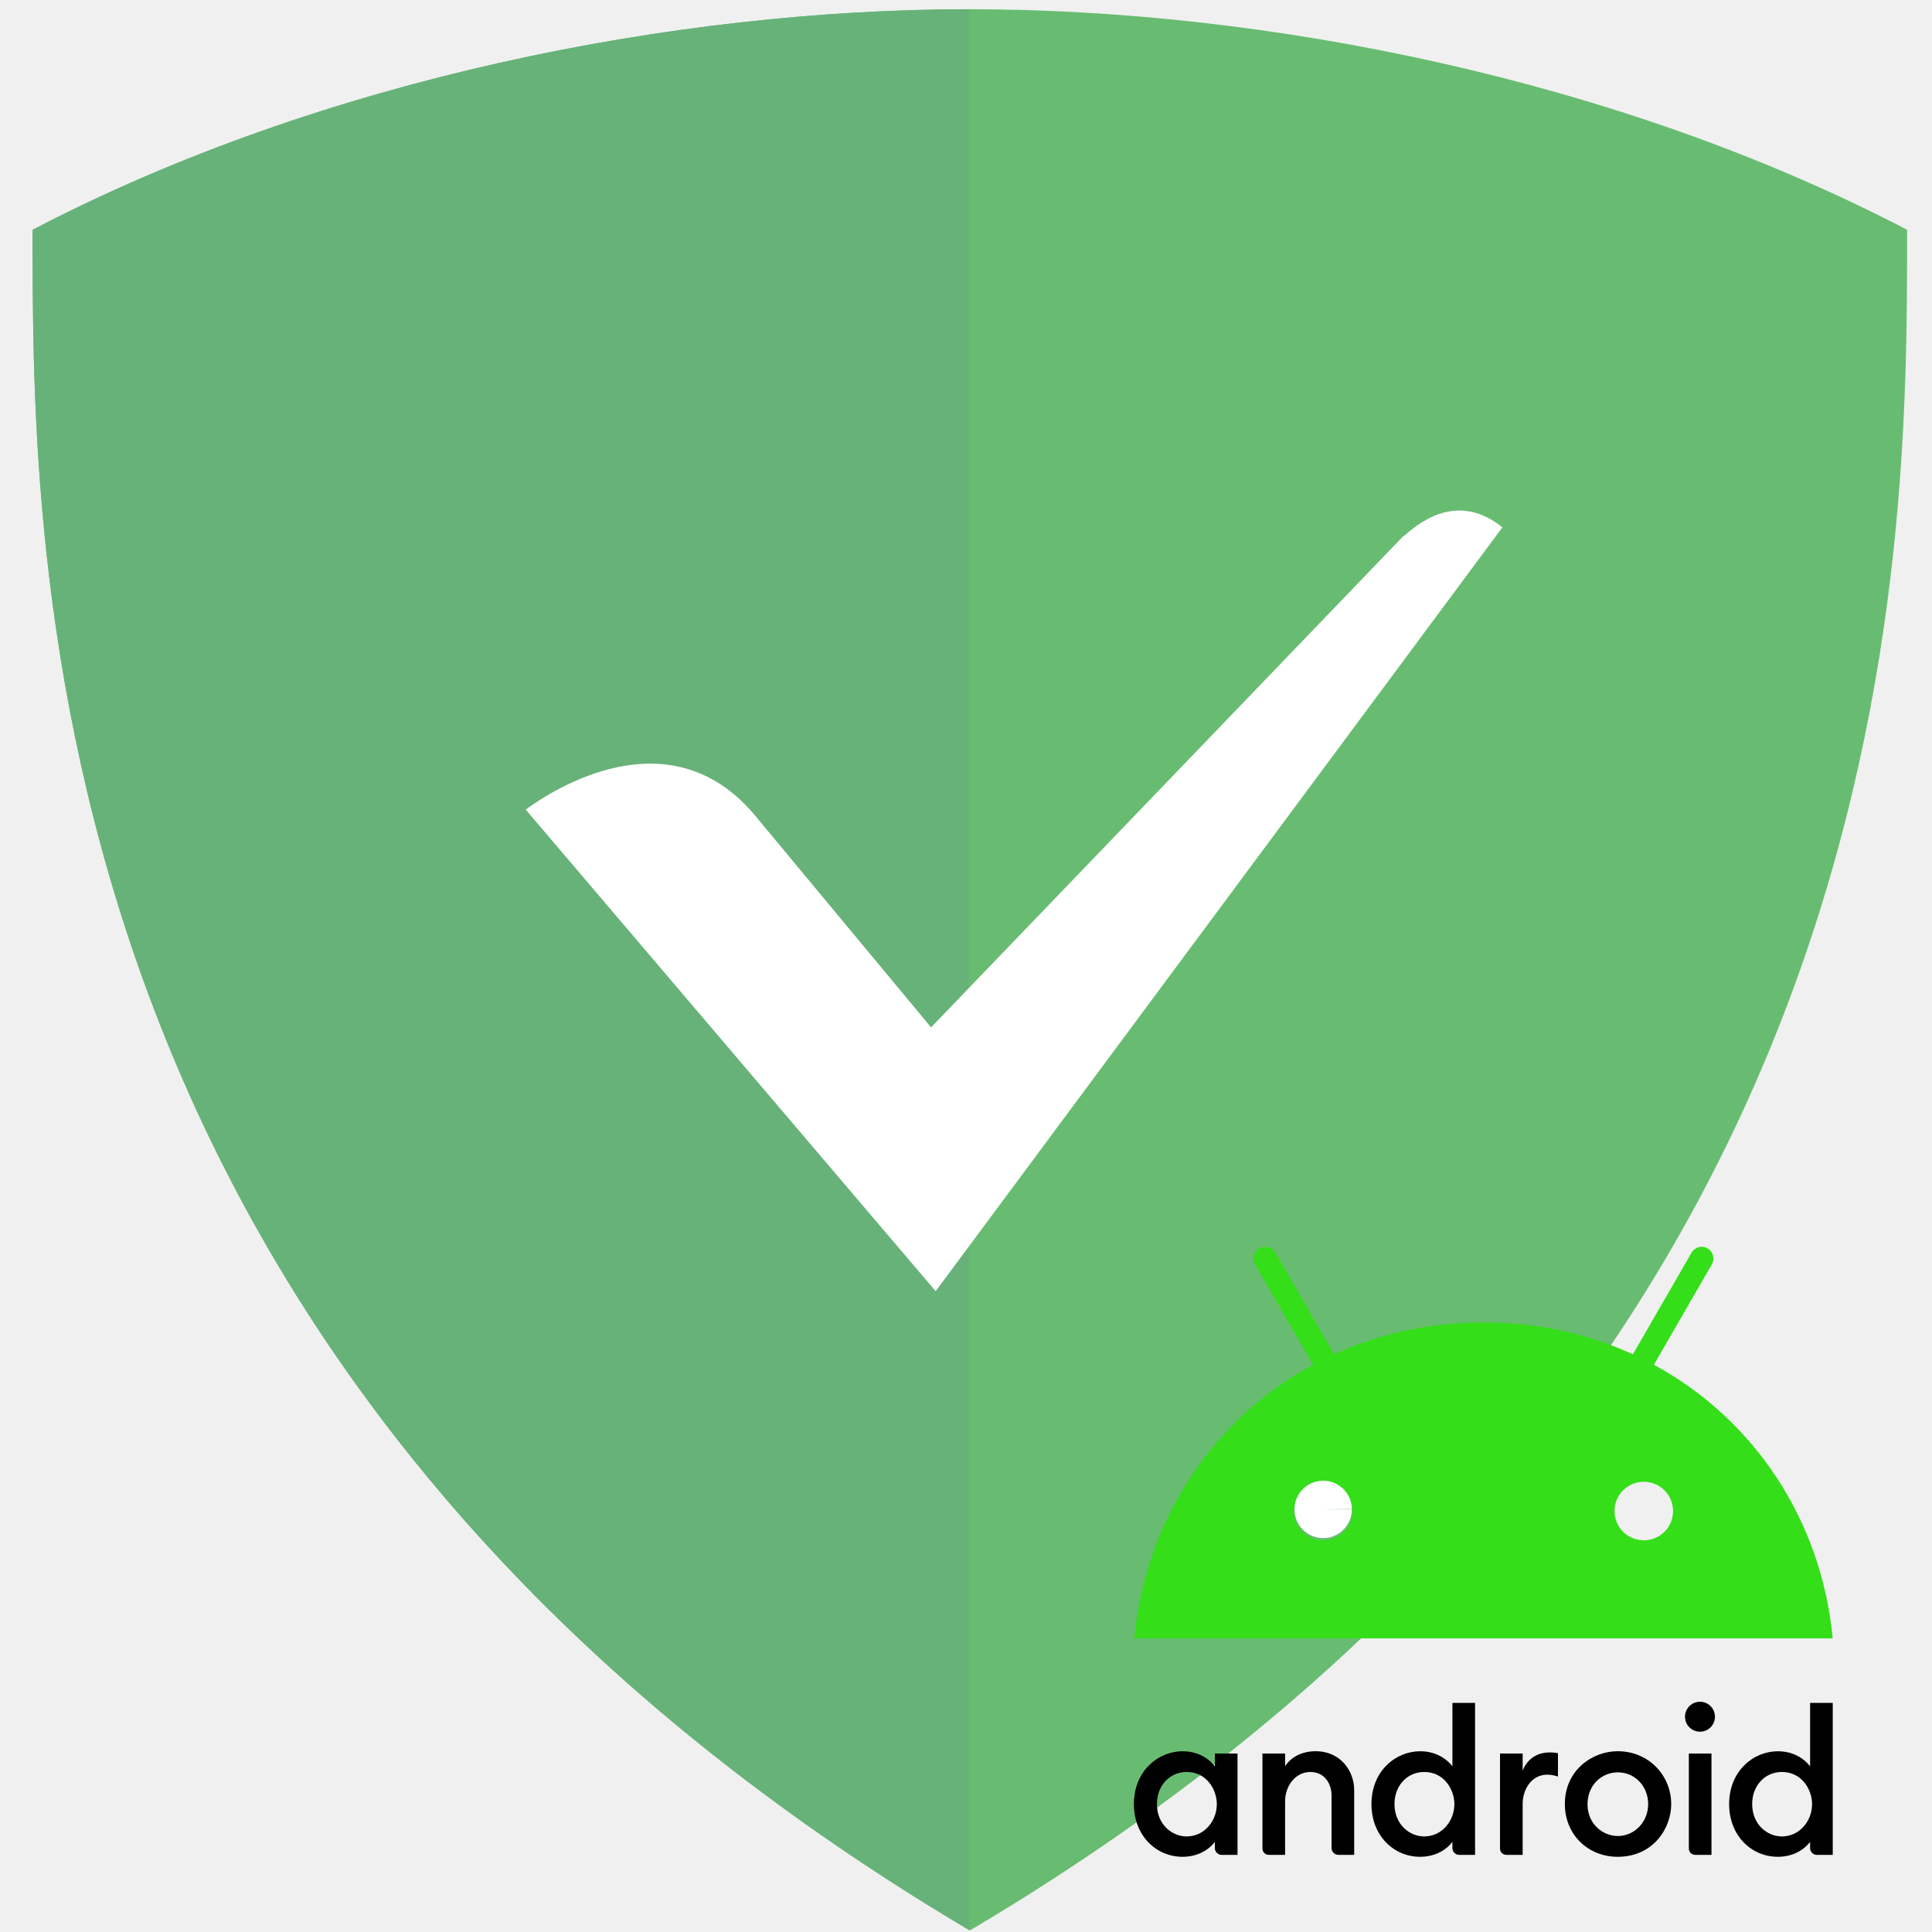
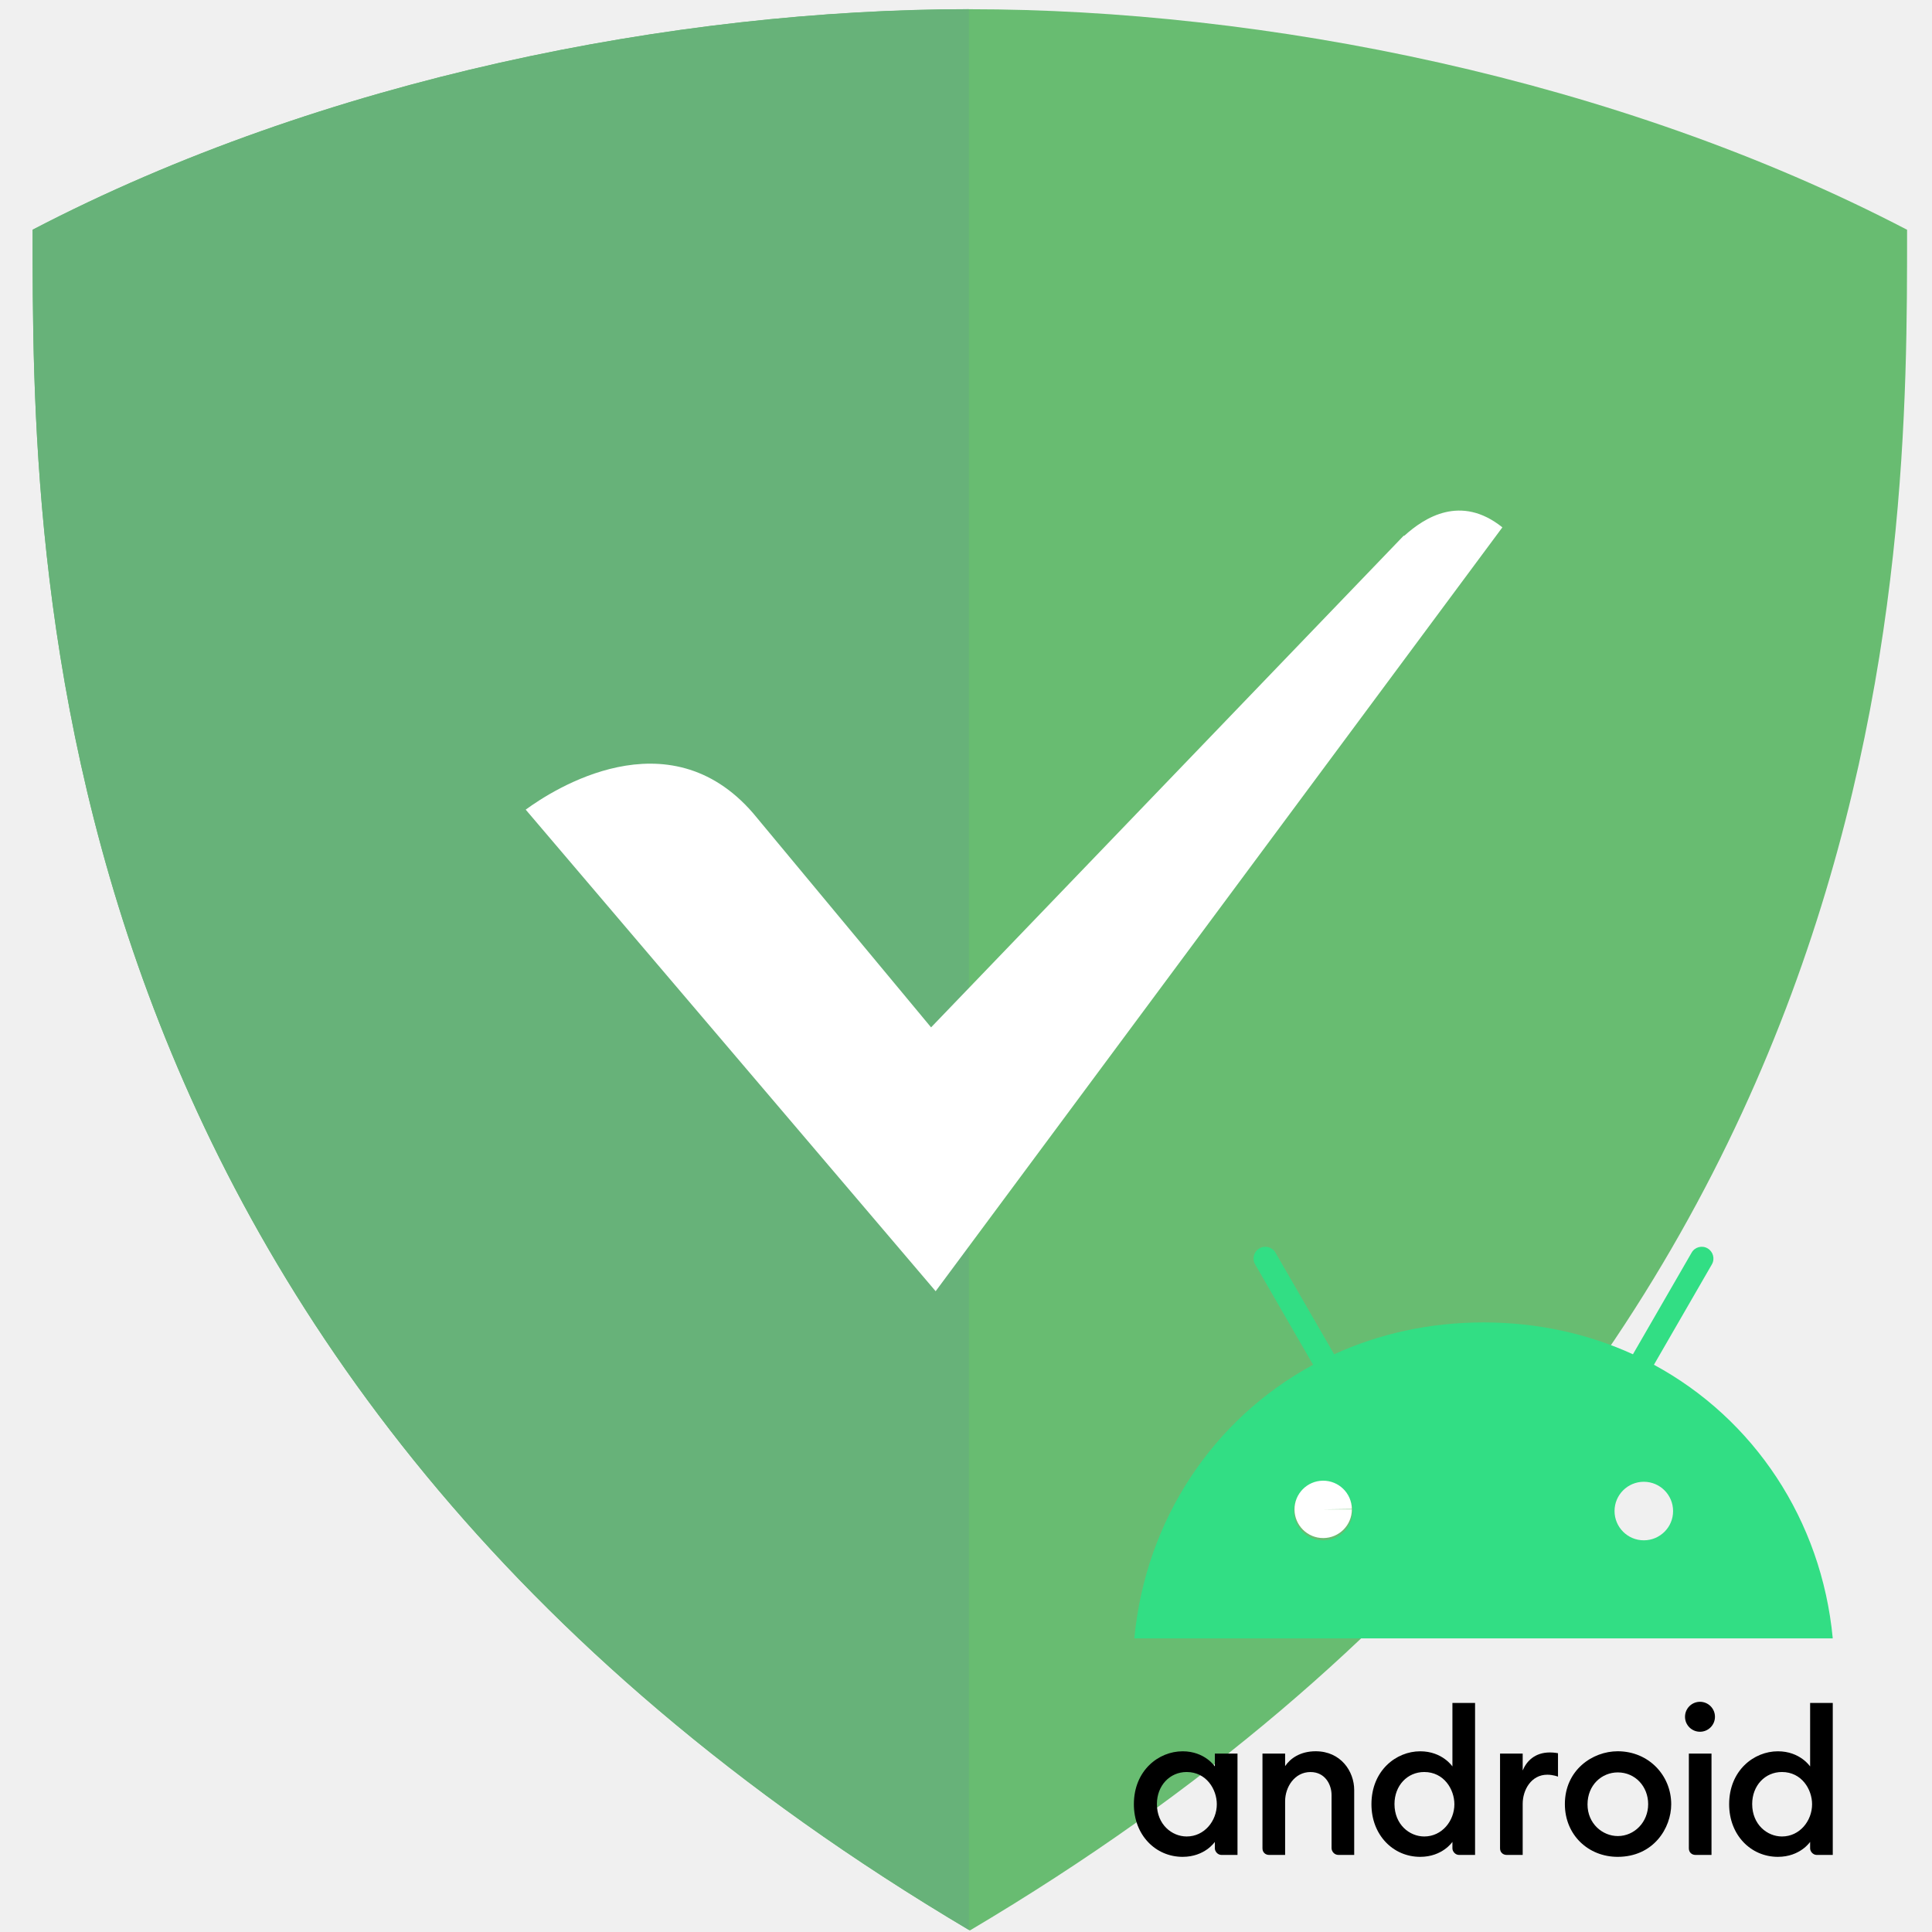
- <svg xmlns="http://www.w3.org/2000/svg" id="svg8" version="1.1" viewBox="0 0 256 256" height="256mm" width="256mm">
-   <defs id="defs2" />
-   <g id="layer1">
-     <g transform="matrix(9.816042,0,0,9.816042,4.323476,1.222383)" id="g864">
-       <path fill="#68bc71" d="M 12.651,0 C 8.697,0 3.927,0.93 3.8797604e-6,2.977 3.8797604e-6,7.397 -0.054,18.41 12.651,25.935 25.357,18.41 25.303,7.397 25.303,2.977 21.376,0.93 16.606,0 12.651,0 Z" id="path847" />
-       <path fill="#67b279" d="M 12.638,25.927 C -0.054,18.403 3.8797604e-6,7.396 3.8797604e-6,2.977 3.923,0.932 8.687,0.002 12.638,3.3092522e-6 V 25.927 Z" id="path849" />
-       <path fill="#ffffff" d="M 12.19,17.305 19.84,6.994 C 19.28,6.544 18.788,6.861 18.517,7.107 l -0.01,7.869e-4 -6.379,6.636 -2.403,-2.892 C 8.578,9.526 7.02,10.537 6.656,10.804 l 5.534,6.501" id="path851" />
+ <svg xmlns="http://www.w3.org/2000/svg" version="1.1" viewBox="0 0 256 256">
+   <g transform="matrix(9.816 0 0 9.816 4.3235 1.2224)">
+     <path d="m12.651 0c-3.954 0-8.724 0.93-12.651 2.977 0 4.421-0.054 15.433 12.651 22.958 12.706-7.525 12.652-18.538 12.652-22.958-3.927-2.047-8.697-2.977-12.652-2.977z" fill="#68bc71" />
+     <path d="m12.638 25.927c-12.693-7.525-12.638-18.532-12.638-22.951 3.923-2.045 8.687-2.975 12.638-2.977v25.927z" fill="#67b279" />
+     <path d="m12.19 17.305 7.65-10.311c-0.561-0.449-1.052-0.132-1.323 0.113l-0.01 7.869e-4 -6.379 6.636-2.403-2.892c-1.147-1.325-2.705-0.314-3.069-0.047l5.534 6.501" fill="#fff" />
+   </g>
+   <g transform="matrix(.35 0 0 .35 126.81 73.532)">
+     <g transform="matrix(1.3213 0 0 1.3213 480.53 -75.04)">
+       <path d="m-299.04 399.58c-6.886 0-13.966 5.518-13.966 15.176 0 8.829 6.225 15.066 13.966 15.066 6.39 0 9.237-4.289 9.237-4.289v1.869c0 0.884 0.835 1.869 1.869 1.869h4.619v-29.032h-6.488v3.684s-2.872-4.344-9.237-4.344zm1.156 5.936c5.668 0 8.642 4.985 8.642 9.237 0 4.736-3.53 9.234-8.63 9.234-4.263 0-8.533-3.452-8.533-9.296 0-5.275 3.675-9.175 8.521-9.175z" />
+       <path d="m-274.29 429.27c-0.997 0-1.869-0.715-1.869-1.869v-27.162h6.488v3.593c1.47-2.21 4.343-4.261 8.751-4.261 7.206 0 11.043 5.744 11.043 11.116v18.585h-4.509c-1.182 0-1.979-0.99-1.979-1.979v-15.176c0-2.977-1.824-6.593-6.043-6.593-4.552 0-7.263 4.302-7.263 8.353v15.396z" />
+       <path d="m-230.97 399.58c-6.886 0-13.966 5.518-13.966 15.176 0 8.829 6.225 15.066 13.966 15.066 6.39 0 9.237-4.289 9.237-4.289v1.869c0 0.884 0.835 1.869 1.869 1.869h4.619v-43.547h-6.488v18.2s-2.872-4.344-9.237-4.344zm1.156 5.936c5.668 0 8.642 4.985 8.642 9.237 0 4.736-3.53 9.234-8.63 9.234-4.263 0-8.533-3.452-8.533-9.296 0-5.275 3.675-9.175 8.521-9.175z" />
+       <path d="m-206.22 429.27c-0.997 0-1.869-0.715-1.869-1.869v-27.162h6.488v4.839c1.117-2.711 3.527-5.168 7.808-5.168 1.194 0 2.309 0.22 2.309 0.22v6.708s-1.393-0.55-3.079-0.55c-4.552 0-7.038 4.302-7.038 8.353v14.631z" />
+       <path d="m-152.12 429.27c-0.997 0-1.869-0.715-1.869-1.869v-27.162h6.488v29.032z" />
+       <path d="m-128.48 399.58c-6.886 0-13.966 5.518-13.966 15.176 0 8.829 6.225 15.066 13.966 15.066 6.39 0 9.237-4.289 9.237-4.289v1.869c0 0.884 0.835 1.869 1.869 1.869h4.619v-43.547h-6.488v18.2s-2.872-4.344-9.237-4.344zm1.156 5.936c5.668 0 8.642 4.985 8.642 9.237 0 4.736-3.53 9.234-8.63 9.234-4.263 0-8.533-3.452-8.533-9.296 0-5.275 3.675-9.175 8.521-9.175z" />
+       <circle cx="-150.8" cy="389.69" r="4.291" />
+       <path d="m-174.38 399.57c-7.211 0-15.134 5.383-15.134 15.134 0 8.886 6.748 15.118 15.118 15.118 10.315 0 15.352-8.292 15.352-15.062 0-8.307-6.486-15.19-15.336-15.19zm0.024 6.059c4.987 0 8.706 4.019 8.706 9.093 0 5.162-3.949 9.145-8.692 9.145-4.403 0-8.683-3.583-8.683-9.058 0-5.566 4.071-9.18 8.668-9.18z" />
    </g>
-     <g id="layer1-4" transform="matrix(0.35,0,0,0.35,126.8057,73.53227)">
-       <g id="g80302" transform="matrix(1.321252,0,0,1.321252,480.5256,-75.04015)" style="fill:#000000">
-         <path id="path825" d="m -299.036,399.581 c -6.886,0 -13.966,5.518 -13.966,15.176 0,8.829 6.225,15.066 13.966,15.066 6.39,0 9.237,-4.289 9.237,-4.289 v 1.869 c 0,0.884 0.835,1.869 1.869,1.869 h 4.619 v -29.032 h -6.488 v 3.684 c 0,0 -2.872,-4.344 -9.237,-4.344 z m 1.156,5.936 c 5.668,0 8.642,4.985 8.642,9.237 0,4.736 -3.53,9.234 -8.63,9.234 -4.263,0 -8.533,-3.452 -8.533,-9.296 0,-5.275 3.675,-9.175 8.521,-9.175 z" style="opacity:1;fill:#000000;fill-opacity:1;stroke:none;stroke-width:0.011;stroke-linecap:square;stroke-linejoin:round;stroke-miterlimit:2.613;stroke-dasharray:none;stroke-opacity:1" />
-         <path id="path829" d="m -274.293,429.272 c -0.997,0 -1.869,-0.715 -1.869,-1.869 v -27.162 h 6.488 v 3.593 c 1.47,-2.21 4.343,-4.261 8.751,-4.261 7.206,0 11.043,5.744 11.043,11.116 v 18.585 h -4.509 c -1.182,0 -1.979,-0.99 -1.979,-1.979 v -15.176 c 0,-2.977 -1.824,-6.593 -6.043,-6.593 -4.552,0 -7.263,4.302 -7.263,8.353 v 15.396 z" style="opacity:1;fill:#000000;fill-opacity:1;stroke:none;stroke-width:0.011;stroke-linecap:square;stroke-linejoin:round;stroke-miterlimit:2.613;stroke-dasharray:none;stroke-opacity:1" />
-         <path style="opacity:1;fill:#000000;fill-opacity:1;stroke:none;stroke-width:0.011;stroke-linecap:square;stroke-linejoin:round;stroke-miterlimit:2.613;stroke-dasharray:none;stroke-opacity:1" d="m -230.966,399.581 c -6.886,0 -13.966,5.518 -13.966,15.176 0,8.829 6.225,15.066 13.966,15.066 6.39,0 9.237,-4.289 9.237,-4.289 v 1.869 c 0,0.884 0.835,1.869 1.869,1.869 h 4.619 v -43.547 h -6.488 v 18.2 c 0,0 -2.872,-4.344 -9.237,-4.344 z m 1.156,5.936 c 5.668,0 8.642,4.985 8.642,9.237 0,4.736 -3.53,9.234 -8.63,9.234 -4.263,0 -8.533,-3.452 -8.533,-9.296 0,-5.275 3.675,-9.175 8.521,-9.175 z" id="path833" />
-         <path style="opacity:1;fill:#000000;fill-opacity:1;stroke:none;stroke-width:0.011;stroke-linecap:square;stroke-linejoin:round;stroke-miterlimit:2.613;stroke-dasharray:none;stroke-opacity:1" d="m -206.223,429.272 c -0.997,0 -1.869,-0.715 -1.869,-1.869 v -27.162 h 6.488 v 4.839 c 1.117,-2.711 3.527,-5.168 7.808,-5.168 1.193,0 2.309,0.22 2.309,0.22 v 6.708 c 0,0 -1.393,-0.55 -3.079,-0.55 -4.552,0 -7.038,4.302 -7.038,8.353 v 14.631 z" id="path835" />
-         <path id="path837" d="m -152.119,429.272 c -0.997,0 -1.869,-0.715 -1.869,-1.869 v -27.162 h 6.488 v 29.032 z" style="opacity:1;fill:#000000;fill-opacity:1;stroke:none;stroke-width:0.011;stroke-linecap:square;stroke-linejoin:round;stroke-miterlimit:2.613;stroke-dasharray:none;stroke-opacity:1" />
-         <path id="path839" d="m -128.476,399.581 c -6.886,0 -13.966,5.518 -13.966,15.176 0,8.829 6.225,15.066 13.966,15.066 6.39,0 9.237,-4.289 9.237,-4.289 v 1.869 c 0,0.884 0.835,1.869 1.869,1.869 h 4.619 v -43.547 h -6.488 v 18.2 c 0,0 -2.872,-4.344 -9.237,-4.344 z m 1.156,5.936 c 5.668,0 8.642,4.985 8.642,9.237 0,4.736 -3.53,9.234 -8.63,9.234 -4.263,0 -8.533,-3.452 -8.533,-9.296 0,-5.275 3.675,-9.175 8.521,-9.175 z" style="opacity:1;fill:#000000;fill-opacity:1;stroke:none;stroke-width:0.011;stroke-linecap:square;stroke-linejoin:round;stroke-miterlimit:2.613;stroke-dasharray:none;stroke-opacity:1" />
-         <circle r="4.291" cy="389.688" cx="-150.795" id="path841" style="opacity:1;fill:#000000;fill-opacity:1;stroke:none;stroke-width:0.014;stroke-linecap:square;stroke-linejoin:round;stroke-miterlimit:2.613;stroke-dasharray:none;stroke-opacity:1" />
-         <path id="path843" d="m -174.376,399.571 c -7.211,0 -15.134,5.383 -15.134,15.134 0,8.886 6.748,15.118 15.118,15.118 10.315,0 15.352,-8.292 15.352,-15.062 0,-8.307 -6.486,-15.19 -15.336,-15.19 z m 0.024,6.059 c 4.987,0 8.706,4.019 8.706,9.093 0,5.162 -3.949,9.145 -8.692,9.145 -4.403,0 -8.683,-3.583 -8.683,-9.058 0,-5.566 4.071,-9.18 8.668,-9.18 z" style="opacity:1;fill:#000000;fill-opacity:1;stroke:none;stroke-width:0.011;stroke-linecap:square;stroke-linejoin:round;stroke-miterlimit:2.613;stroke-dasharray:none;stroke-opacity:1" />
-       </g>
-       <path id="path80319" d="m 263.837,306.59 21.933,-37.994 c 1.238,-2.13 0.489,-4.836 -1.612,-6.073 -2.101,-1.238 -4.836,-0.518 -6.045,1.612 l -22.221,38.484 c -16.954,-7.743 -36.037,-12.06 -56.56,-12.06 -20.523,0 -39.606,4.318 -56.56,12.06 l -22.221,-38.484 c -1.238,-2.13 -3.943,-2.85 -6.073,-1.612 -2.13,1.238 -2.85,3.943 -1.612,6.073 l 21.933,37.994 C 96.978,327.084 71.361,365.366 67.13,410.182 H 331.536 C 327.305,365.366 301.688,327.084 263.837,306.59 Z m -125.209,66.461 c -6.131,0 -11.082,-4.98 -11.082,-11.082 0,-6.131 4.98,-11.082 11.082,-11.082 6.131,0 11.082,4.98 11.082,11.082 0.029,6.102 -4.951,11.082 -11.082,11.082 z m 121.381,0 c -6.131,0 -11.082,-4.98 -11.082,-11.082 0,-6.131 4.98,-11.082 11.082,-11.082 6.131,0 11.082,4.98 11.082,11.082 0.029,6.102 -4.951,11.082 -11.082,11.082 z" class="st0" style="fill:#34de19;stroke-width:0.288;fill-opacity:1" />
-     </g>
-     <path d="m 179.127,200.001 a 3.801,3.801 0 0 1 -3.788,3.801 3.801,3.801 0 0 1 -3.814,-3.774 3.801,3.801 0 0 1 3.761,-3.828 3.801,3.801 0 0 1 3.841,3.747 l -3.801,0.054 z" id="path929" style="fill:#ffffff;fill-opacity:1;stroke-width:0.265" />
+     <path class="st0" d="m263.84 306.59 21.933-37.994c1.238-2.13 0.489-4.836-1.612-6.073-2.101-1.238-4.836-0.518-6.045 1.612l-22.221 38.484c-16.954-7.743-36.037-12.06-56.56-12.06-20.523 0-39.606 4.317-56.56 12.06l-22.221-38.484c-1.238-2.13-3.943-2.85-6.073-1.612-2.13 1.238-2.85 3.943-1.612 6.073l21.933 37.994c-37.822 20.494-63.439 58.776-67.67 103.59h264.41c-4.231-44.816-29.849-83.098-67.699-103.59zm-125.21 66.461c-6.131 0-11.082-4.98-11.082-11.082 0-6.131 4.98-11.082 11.082-11.082 6.131 0 11.082 4.98 11.082 11.082 0.029 6.102-4.951 11.082-11.082 11.082zm121.38 0c-6.131 0-11.082-4.98-11.082-11.082 0-6.131 4.98-11.082 11.082-11.082 6.131 0 11.082 4.98 11.082 11.082 0.029 6.102-4.951 11.082-11.082 11.082z" fill="#34de19" stroke-width=".288" />
  </g>
-   <style id="style80315" type="text/css">
- 	.st0{fill:#32de84;}
- </style>
+   <path d="m179.13 200a3.801 3.801 0 0 1-3.788 3.801 3.801 3.801 0 0 1-3.814-3.774 3.801 3.801 0 0 1 3.76-3.828 3.801 3.801 0 0 1 3.841 3.747l-3.801 0.054z" fill="#fff" stroke-width=".265" />
+   <style type="text/css">.st0{fill:#32de84;}</style>
</svg>
